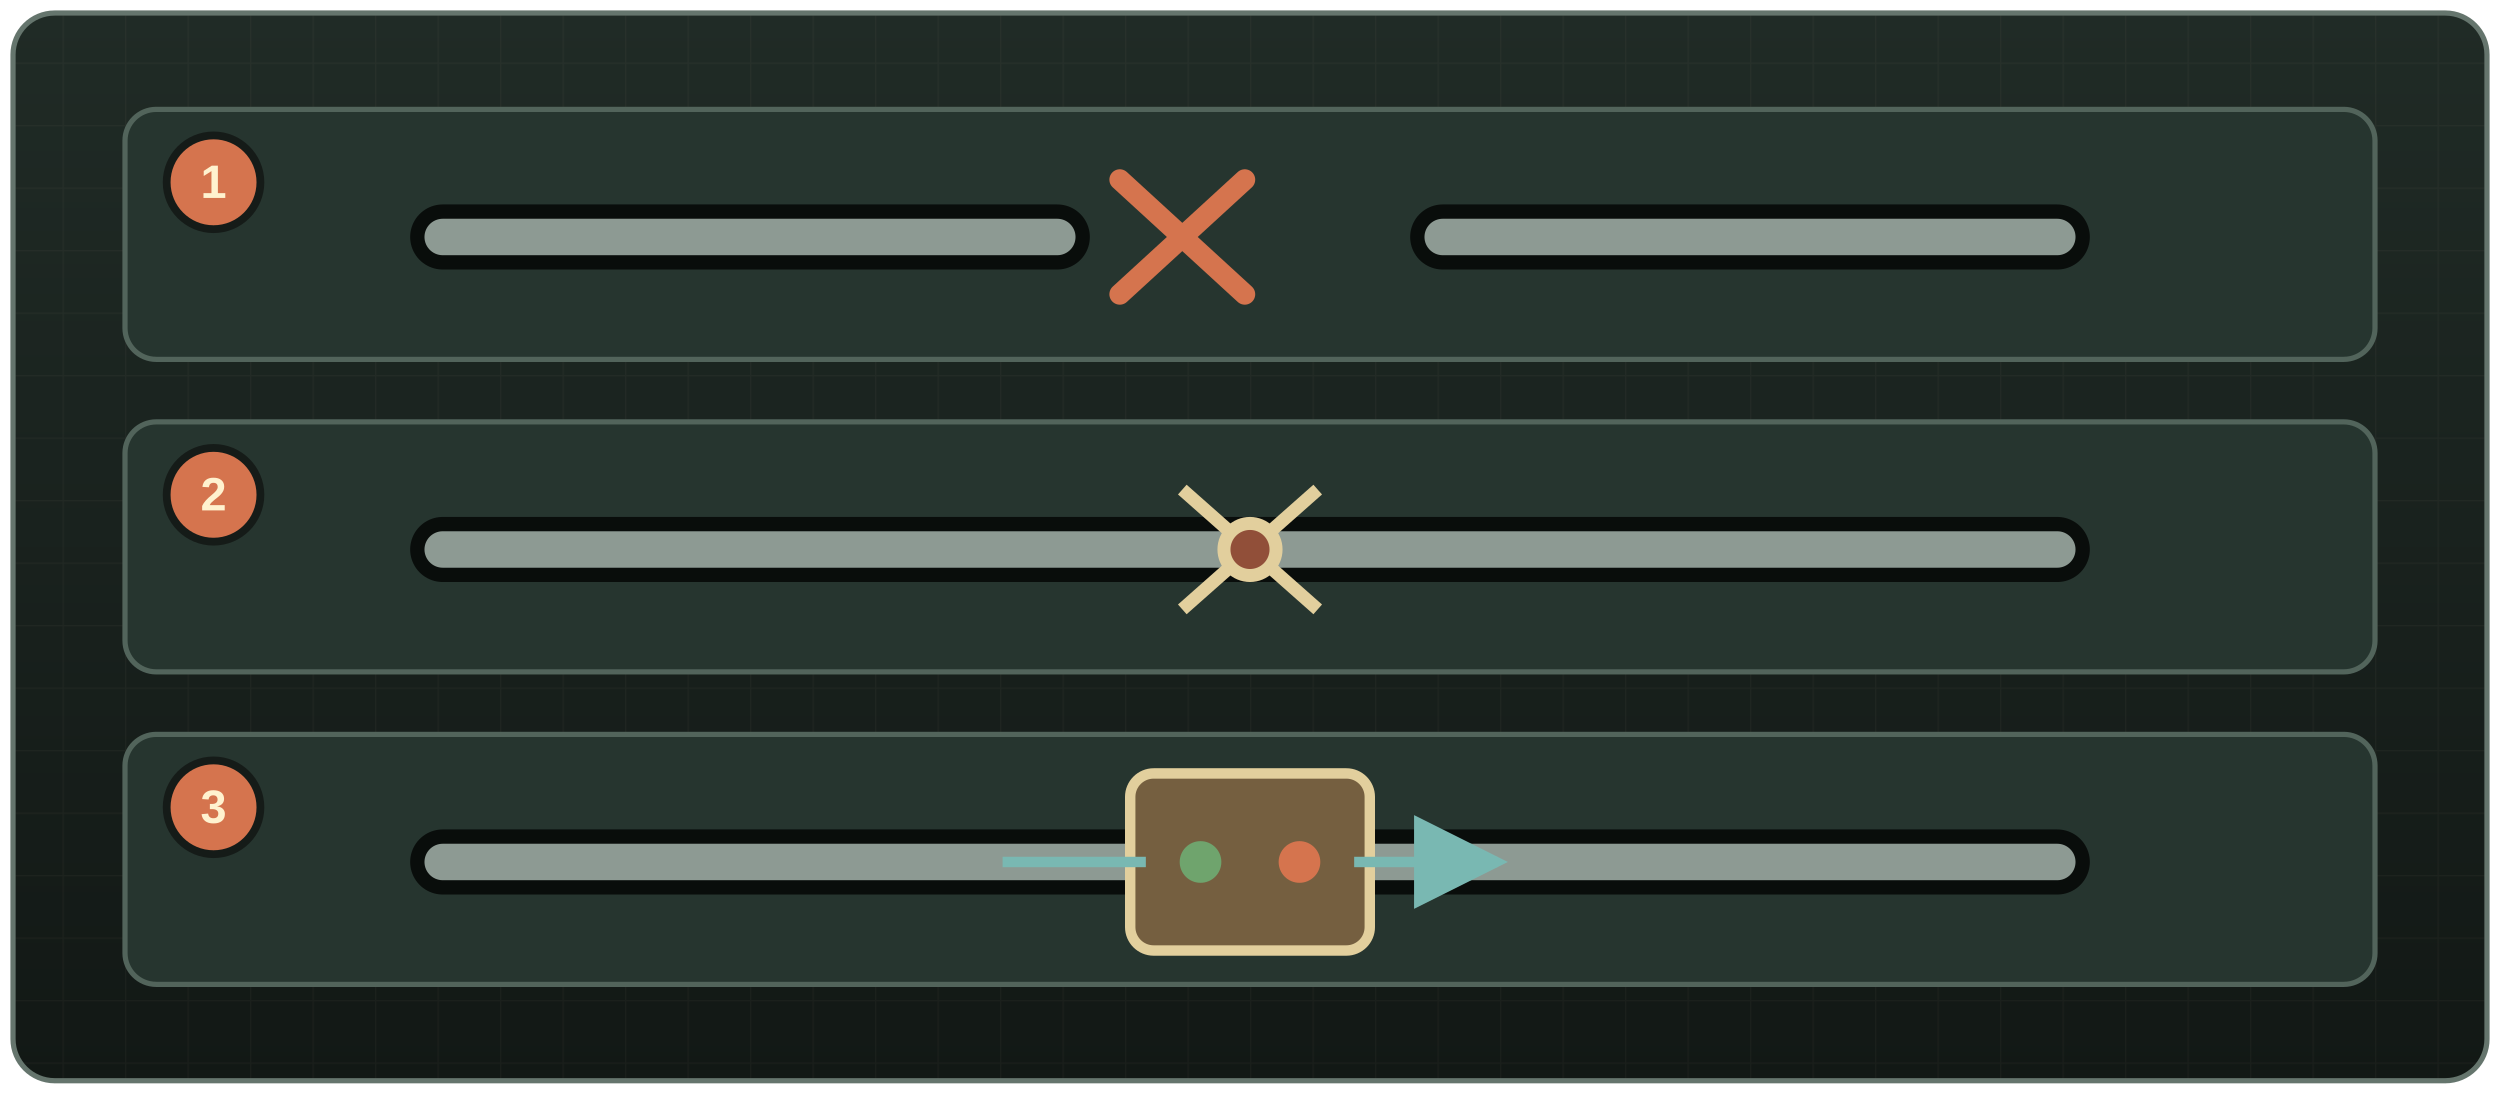
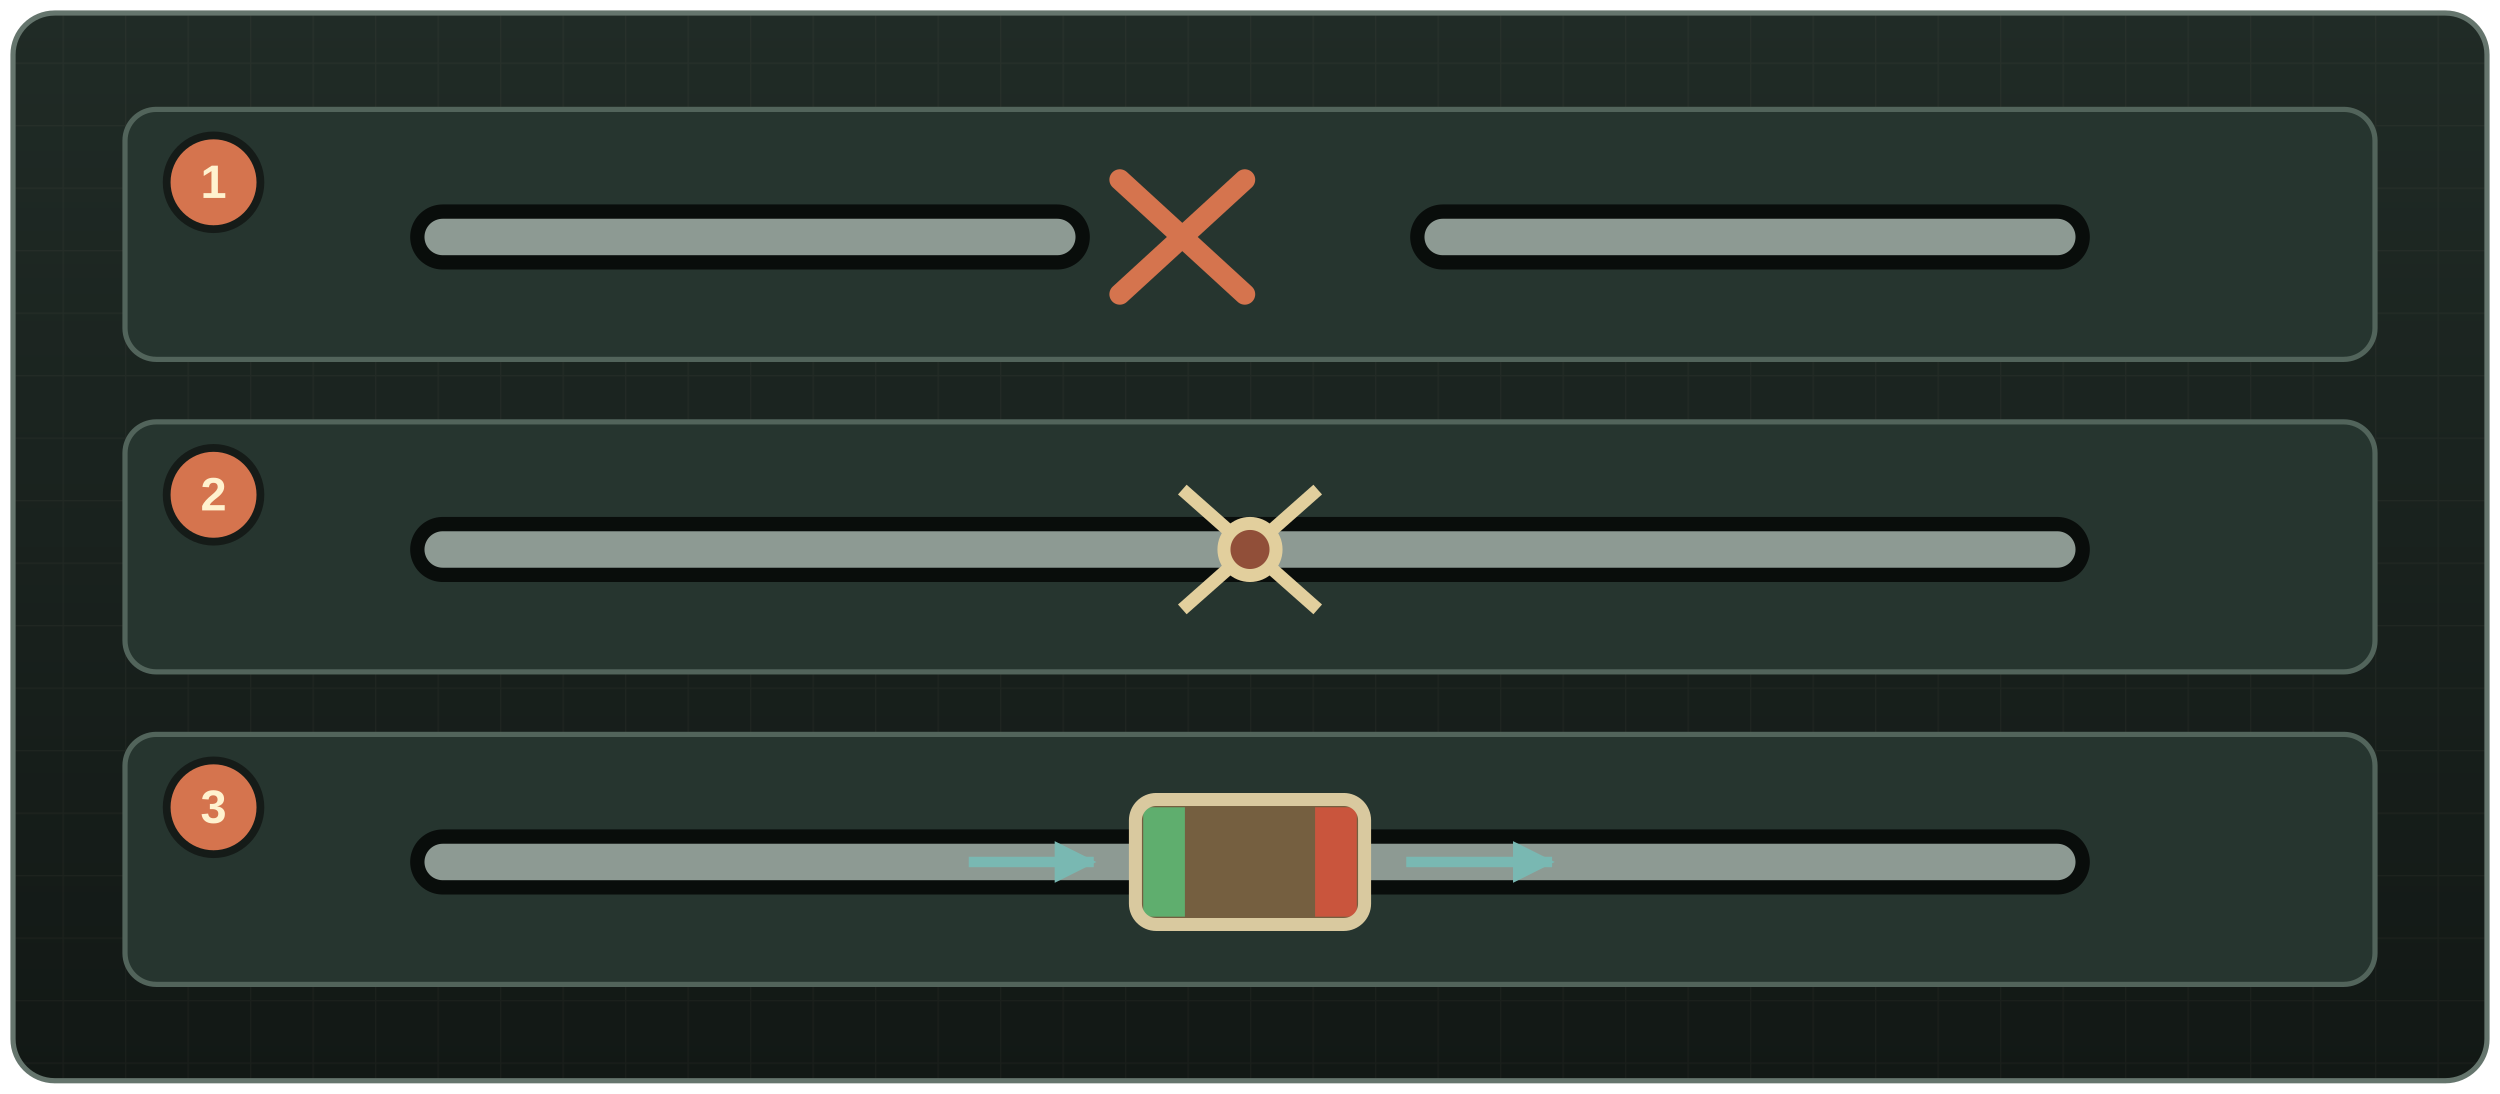
<svg xmlns="http://www.w3.org/2000/svg" viewBox="0 0 960 420" role="img" aria-label="Network boundaries: gap, closed valve, and router">
  <defs>
    <linearGradient id="b" x2="0" y2="1">
      <stop stop-color="#202b26" />
      <stop offset="1" stop-color="#121815" />
    </linearGradient>
    <pattern id="g" width="24" height="24" patternUnits="userSpaceOnUse">
      <path d="M24 0H0v24" fill="none" stroke="#d7c79d" stroke-opacity=".045" />
    </pattern>
-     <marker id="a" markerWidth="9" markerHeight="9" refX="8" refY="4.5" orient="auto">
-       <path d="M0 0l9 4.5L0 9z" fill="#79b8b2" />
+     <marker id="a" markerUnits="userSpaceOnUse" markerWidth="16" markerHeight="16" refX="15" refY="8" orient="auto">
+       <path d="M0 0l16 8L0 16z" fill="#79b8b2" />
    </marker>
  </defs>
  <rect x="5" y="5" width="950" height="410" rx="16" fill="url(#b)" stroke="#65756d" stroke-width="2" />
  <rect x="6" y="6" width="948" height="408" rx="15" fill="url(#g)" />
  <g fill="#26352f" stroke="#52645b" stroke-width="2">
    <rect x="48" y="42" width="864" height="96" rx="12" />
    <rect x="48" y="162" width="864" height="96" rx="12" />
    <rect x="48" y="282" width="864" height="96" rx="12" />
  </g>
  <g fill="#d5744e" stroke="#151b18" stroke-width="3">
    <circle cx="82" cy="70" r="18" />
    <circle cx="82" cy="190" r="18" />
    <circle cx="82" cy="310" r="18" />
  </g>
-   <g fill="#fff2cf" font-family="Arial" font-size="18" font-weight="700" text-anchor="middle">
+   <g fill="#fff2cf" font-family="Arial,sans-serif" font-size="18" font-weight="700" text-anchor="middle">
    <text x="82" y="76">1</text>
    <text x="82" y="196">2</text>
    <text x="82" y="316">3</text>
  </g>
  <g fill="none" stroke-linecap="round">
    <path d="M170 91h236M554 91h236M170 211h620M170 331h620" stroke="#090d0b" stroke-width="25" />
    <path d="M170 91h236M554 91h236M170 211h620M170 331h620" stroke="#8d9a93" stroke-width="14" />
  </g>
  <path d="M430 69l48 44m0-44l-48 44" stroke="#d5744e" stroke-width="8" stroke-linecap="round" />
  <g transform="translate(480 211)" stroke="#e2cf9d" stroke-width="5">
    <path d="M-26-23l52 46M26-23l-52 46" />
    <circle r="10" fill="#914f39" />
  </g>
-   <g transform="translate(480 331)">
-     <rect x="-46" y="-34" width="92" height="68" rx="9" fill="#755f40" stroke="#e2cf9d" stroke-width="4" />
-     <circle cx="-19" r="8" fill="#6fa46d" />
-     <circle cx="19" r="8" fill="#d5744e" />
+   <g stroke="#79b8b2" stroke-width="4" marker-end="url(#a)">
+     <path d="M372 331h48" />
+     <path d="M540 331h56" />
  </g>
-   <path d="M385 331h55M520 331h55" stroke="#79b8b2" stroke-width="4" marker-end="url(#a)" />
+   <g transform="translate(436 307)">
+     <rect width="88" height="48" rx="8" fill="#755f40" />
+     <rect x="3" y="3" width="16" height="42" fill="#5fae6e" />
+     <rect x="69" y="3" width="16" height="42" fill="#c9553d" />
+     <rect width="88" height="48" rx="8" fill="none" stroke="#d9c99f" stroke-width="5" />
+   </g>
</svg>
